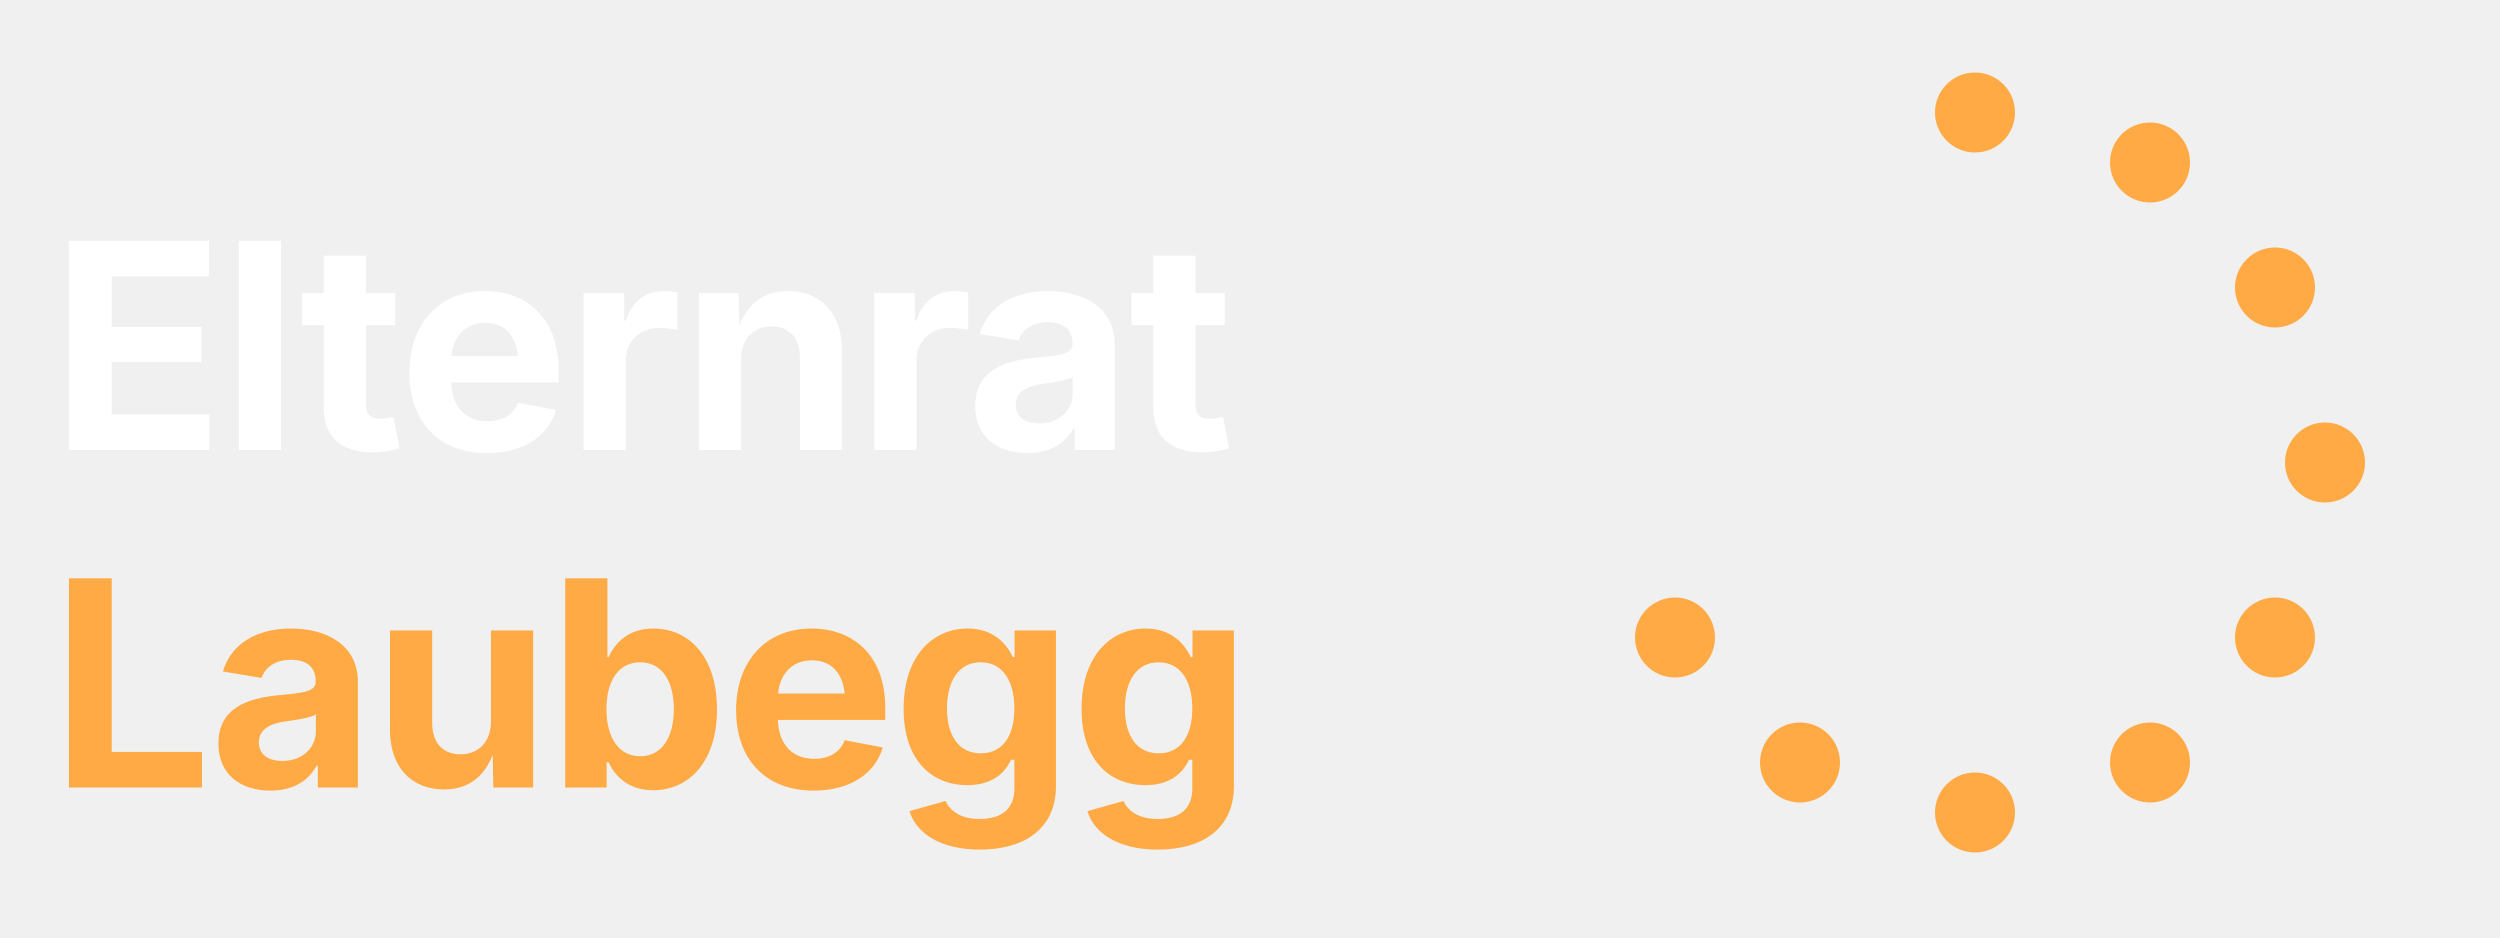
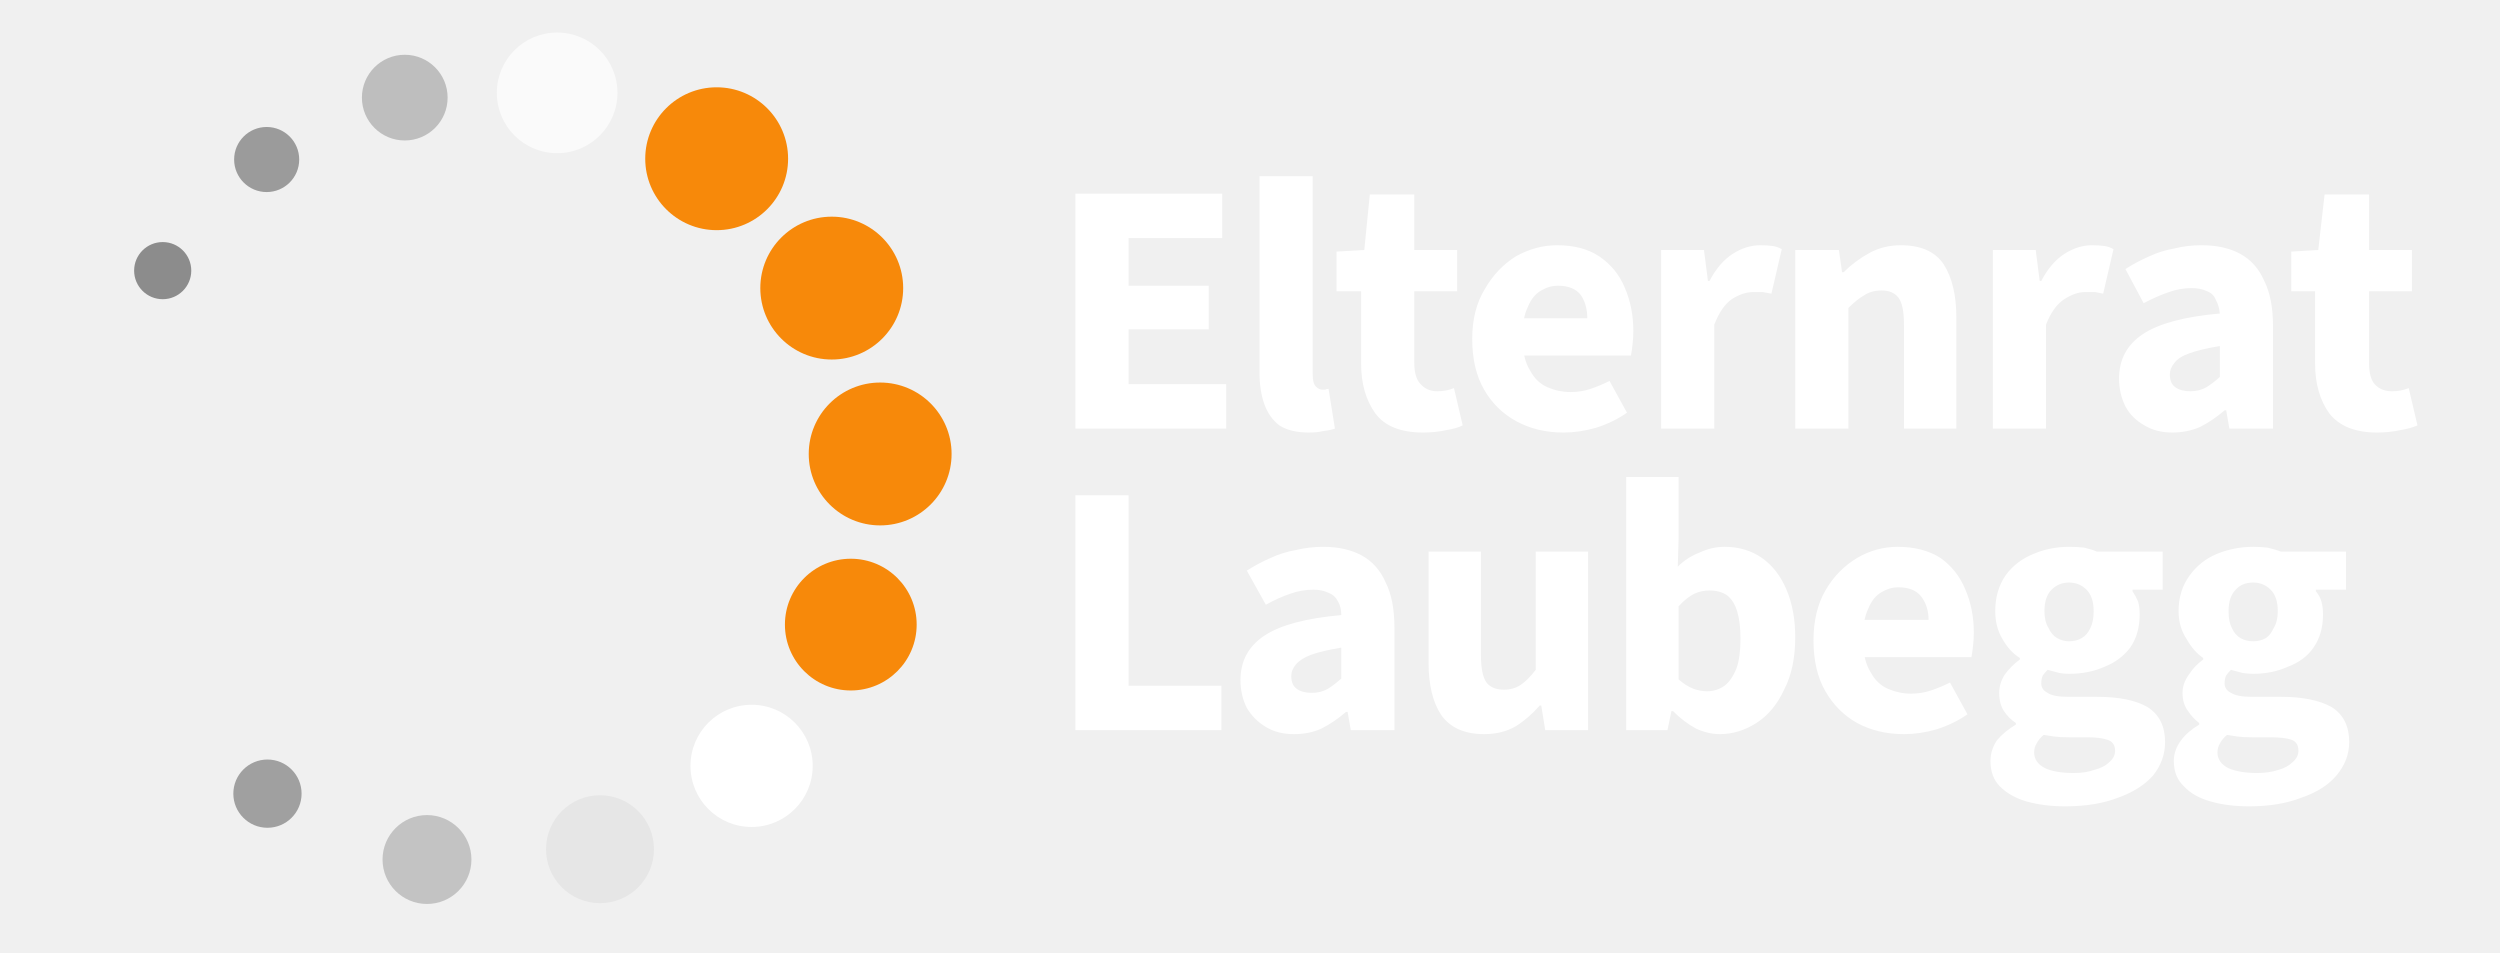
- <svg xmlns="http://www.w3.org/2000/svg" viewBox="0 0 200 75" fill="none" role="img" aria-label="Elternrat Laubegg Logo">
-   <circle cx="158" cy="9" r="3.2" fill="#FFAA44" />
-   <circle cx="172" cy="13" r="3.2" fill="#FFAA44" />
-   <circle cx="182" cy="23" r="3.2" fill="#FFAA44" />
-   <circle cx="186" cy="37" r="3.2" fill="#FFAA44" />
-   <circle cx="182" cy="51" r="3.2" fill="#FFAA44" />
-   <circle cx="172" cy="61" r="3.2" fill="#FFAA44" />
-   <circle cx="158" cy="65" r="3.2" fill="#FFAA44" />
-   <circle cx="144" cy="61" r="3.2" fill="#FFAA44" />
-   <circle cx="134" cy="51" r="3.2" fill="#FFAA44" />
-   <text x="4" y="36" font-family="Inter, system-ui, sans-serif" font-size="23" font-weight="700" fill="#FFFFFF" letter-spacing="-0.3">Elternrat</text>
-   <text x="4" y="63" font-family="Inter, system-ui, sans-serif" font-size="23" font-weight="700" fill="#FFAA44" letter-spacing="-0.3">Laubegg</text>
+ <svg xmlns="http://www.w3.org/2000/svg" viewBox="0 0 315 120" role="img" aria-label="Elternrat Laubegg">
+   <circle cx="20.5" cy="34.1" r="3.6" fill="#8C8C8C" />
+   <circle cx="33.6" cy="20.1" r="4.1" fill="#9B9B9B" />
+   <circle cx="51" cy="12.3" r="5.4" fill="#BEBEBE" />
+   <circle cx="70.2" cy="11.7" r="7.6" fill="#FAFAFA" />
+   <circle cx="90.3" cy="20" r="9" fill="#F7890A" />
+   <circle cx="104.8" cy="36.3" r="9" fill="#F7890A" />
+   <circle cx="110.9" cy="57.2" r="9" fill="#F7890A" />
+   <circle cx="107.2" cy="78.7" r="8.3" fill="#F7890A" />
+   <circle cx="94.7" cy="96.5" r="7.7" fill="#FFFFFF" />
+   <circle cx="75.6" cy="107" r="6.8" fill="#E6E6E6" />
+   <circle cx="53.8" cy="108.3" r="5.6" fill="#C3C3C3" />
+   <circle cx="33.7" cy="100" r="4.3" fill="#A0A0A0" />
+   <path fill="#FFFFFF" d="M135.5 54V24.4H154V30H142.2V36H152.3V41.5H142.2V48.4H154.5V54ZM164.9 54.5Q162.6 54.5 161.2 53.6Q159.9 52.6 159.3 50.9Q158.7 49.2 158.7 47V22.2H165.4V47.2Q165.4 48.3 165.8 48.7Q166.2 49.1 166.6 49.1Q166.8 49.1 167 49.1Q167.1 49 167.4 49L168.2 54Q167.7 54.2 166.8 54.3Q166 54.5 164.9 54.5ZM179.3 54.5Q175.1 54.5 173.3 52.1Q171.5 49.6 171.5 45.8V36.7H168.4V31.7L171.9 31.5L172.6 24.5H178.2V31.5H183.6V36.7H178.2V45.7Q178.2 47.6 179 48.4Q179.8 49.3 181.1 49.3Q181.6 49.3 182.2 49.2Q182.7 49.1 183.2 48.9L184.3 53.6Q183.5 54 182.2 54.2Q180.9 54.5 179.3 54.5ZM197 54.5Q193.7 54.5 191.1 53.1Q188.5 51.7 187 49.1Q185.5 46.5 185.5 42.7Q185.5 39 187.1 36.4Q188.6 33.8 191 32.3Q193.5 30.9 196.2 30.9Q199.4 30.9 201.5 32.3Q203.7 33.8 204.7 36.2Q205.8 38.7 205.8 41.7Q205.8 42.6 205.7 43.4Q205.6 44.3 205.5 44.8H190.7L190.6 40.1H200Q200 38.4 199.2 37.2Q198.3 36 196.3 36Q195.2 36 194.2 36.6Q193.1 37.2 192.5 38.7Q191.8 40.1 191.8 42.7Q191.9 45.3 192.8 46.7Q193.6 48.2 195 48.8Q196.4 49.4 197.9 49.4Q199.2 49.4 200.4 49Q201.6 48.6 202.8 48L205 52Q203.3 53.2 201.1 53.9Q199 54.5 197 54.5ZM209.3 54V31.5H214.7L215.2 35.4H215.4Q216.6 33.1 218.3 32Q220 30.9 221.8 30.9Q222.7 30.9 223.4 31Q224 31.1 224.5 31.4L223.2 37Q222.6 36.9 222.1 36.8Q221.6 36.8 220.9 36.8Q219.6 36.8 218.2 37.7Q216.9 38.6 216 40.9V54ZM226.2 54V31.5H231.7L232.1 34.3H232.3Q233.7 32.9 235.5 31.9Q237.3 30.9 239.5 30.9Q243.3 30.9 244.9 33.3Q246.5 35.8 246.5 40V54H239.9V40.9Q239.9 38.4 239.2 37.5Q238.5 36.6 237.1 36.6Q235.8 36.6 234.9 37.2Q234 37.7 232.9 38.8V54ZM251.1 54V31.5H256.5L257 35.4H257.2Q258.4 33.1 260.1 32Q261.8 30.9 263.6 30.9Q264.5 30.9 265.2 31Q265.8 31.1 266.3 31.4L265 37Q264.5 36.9 264 36.8Q263.5 36.8 262.7 36.8Q261.5 36.8 260.1 37.7Q258.7 38.6 257.8 40.9V54ZM273.7 54.5Q271.7 54.5 270.2 53.6Q268.6 52.7 267.8 51.2Q267 49.6 267 47.7Q267 44.1 270 42.1Q273 40.1 279.7 39.5Q279.6 38.5 279.2 37.8Q278.9 37 278.1 36.7Q277.3 36.3 276.1 36.3Q274.7 36.3 273.3 36.8Q271.8 37.3 270.1 38.2L267.8 33.9Q269.2 33 270.8 32.3Q272.3 31.6 274 31.3Q275.6 30.9 277.4 30.9Q280.3 30.9 282.3 32Q284.3 33.1 285.3 35.4Q286.4 37.6 286.4 41.1V54H280.9L280.5 51.7H280.3Q278.8 53 277.2 53.8Q275.6 54.5 273.7 54.5ZM276 49.3Q277.1 49.3 278 48.8Q278.8 48.3 279.7 47.5V43.6Q277.3 44 275.9 44.5Q274.5 45 274 45.7Q273.4 46.4 273.4 47.2Q273.4 48.3 274.1 48.8Q274.8 49.3 276 49.3ZM299.5 54.5Q295.4 54.5 293.5 52.1Q291.7 49.6 291.7 45.8V36.7H288.7V31.7L292.1 31.5L292.9 24.5H298.5V31.5H303.9V36.7H298.5V45.7Q298.5 47.6 299.2 48.4Q300 49.3 301.4 49.3Q301.9 49.3 302.5 49.2Q303 49.1 303.5 48.9L304.6 53.6Q303.7 54 302.4 54.2Q301.1 54.5 299.5 54.5Z M135.5 92V62.4H142.2V86.4H153.9V92ZM163 92.5Q161 92.5 159.5 91.6Q158 90.7 157.1 89.2Q156.3 87.6 156.3 85.7Q156.3 82.1 159.3 80.1Q162.3 78.1 169 77.5Q169 76.5 168.6 75.8Q168.2 75 167.4 74.7Q166.6 74.3 165.5 74.3Q164 74.3 162.6 74.8Q161.1 75.3 159.5 76.2L157.1 71.9Q158.5 71 160.1 70.3Q161.6 69.6 163.3 69.3Q165 68.9 166.7 68.9Q169.6 68.9 171.6 70Q173.6 71.1 174.6 73.4Q175.7 75.6 175.7 79.1V92H170.2L169.8 89.7H169.6Q168.1 91 166.5 91.8Q165 92.5 163 92.5ZM165.3 87.3Q166.4 87.3 167.3 86.8Q168.1 86.3 169 85.5V81.6Q166.6 82 165.2 82.5Q163.9 83 163.3 83.7Q162.7 84.4 162.7 85.2Q162.7 86.3 163.4 86.8Q164.1 87.3 165.3 87.3ZM187 92.5Q183.3 92.5 181.6 90.1Q180 87.7 180 83.5V69.5H186.6V82.6Q186.6 85 187.3 86Q188 86.9 189.5 86.9Q190.7 86.9 191.6 86.3Q192.5 85.7 193.5 84.4V69.5H200.1V92H194.7L194.2 88.9H194Q192.6 90.5 191 91.5Q189.3 92.5 187 92.5ZM216.7 92.5Q215.2 92.5 213.7 91.8Q212.2 91 210.8 89.6H210.6L210.1 92H204.9V60.1H211.5V68L211.4 71.4Q212.6 70.2 214.2 69.6Q215.7 68.9 217.3 68.9Q220 68.9 222 70.3Q224 71.7 225.1 74.3Q226.2 76.9 226.2 80.3Q226.2 84.2 224.8 86.9Q223.5 89.7 221.3 91.1Q219.1 92.5 216.7 92.5ZM215.1 87.1Q216.3 87.1 217.3 86.4Q218.2 85.7 218.8 84.2Q219.3 82.8 219.3 80.5Q219.3 78.4 218.9 77.1Q218.5 75.7 217.6 75Q216.7 74.4 215.4 74.4Q214.4 74.4 213.5 74.8Q212.5 75.3 211.5 76.4V85.6Q212.4 86.4 213.4 86.8Q214.3 87.1 215.1 87.1ZM239.9 92.5Q236.6 92.5 234 91.1Q231.5 89.7 230 87.1Q228.5 84.5 228.5 80.7Q228.5 77 230 74.4Q231.5 71.8 234 70.3Q236.4 68.9 239.1 68.9Q242.3 68.9 244.5 70.3Q246.6 71.8 247.6 74.2Q248.7 76.7 248.7 79.7Q248.7 80.6 248.6 81.4Q248.5 82.3 248.4 82.8H233.6L233.5 78.1H243Q243 76.4 242.1 75.2Q241.2 74 239.2 74Q238.1 74 237.1 74.6Q236 75.2 235.4 76.7Q234.7 78.1 234.7 80.7Q234.8 83.3 235.7 84.7Q236.5 86.2 237.9 86.8Q239.3 87.4 240.8 87.4Q242.1 87.4 243.3 87Q244.5 86.6 245.7 86L247.9 90Q246.2 91.2 244 91.9Q241.9 92.5 239.9 92.5ZM260.2 101.6Q257.6 101.6 255.4 101Q253.3 100.4 252 99.1Q250.8 97.9 250.8 95.9Q250.8 94.5 251.6 93.3Q252.5 92.2 254 91.3V91.1Q253.1 90.5 252.5 89.6Q251.9 88.7 251.9 87.3Q251.9 86.1 252.6 85Q253.4 83.9 254.5 83.1V82.9Q253.2 82.1 252.3 80.5Q251.4 79 251.4 77Q251.4 74.4 252.7 72.5Q254 70.7 256.2 69.8Q258.3 68.9 260.7 68.9Q261.7 68.9 262.6 69Q263.5 69.2 264.2 69.5H272.5V74.3H268.7V74.5Q269.1 75.1 269.4 75.8Q269.6 76.5 269.6 77.4Q269.6 79.9 268.4 81.6Q267.2 83.2 265.2 84Q263.2 84.9 260.7 84.9Q260.1 84.9 259.5 84.8Q258.8 84.6 258 84.4Q257.6 84.8 257.4 85.1Q257.2 85.5 257.2 86.1Q257.2 86.9 258 87.3Q258.7 87.8 260.6 87.8H264.2Q268.4 87.8 270.6 89.1Q272.8 90.5 272.8 93.5Q272.8 95.8 271.3 97.7Q269.7 99.5 266.9 100.5Q264.1 101.6 260.2 101.6ZM260.7 80.8Q261.6 80.8 262.3 80.4Q263 80 263.4 79.1Q263.8 78.3 263.8 77Q263.8 75.2 262.9 74.3Q262 73.4 260.7 73.4Q259.4 73.4 258.5 74.3Q257.6 75.2 257.6 77Q257.6 78.3 258.1 79.1Q258.5 80 259.2 80.4Q259.9 80.8 260.7 80.8ZM261.3 97.4Q262.8 97.4 263.9 97Q265.1 96.7 265.8 96Q266.5 95.4 266.5 94.6Q266.5 93.5 265.5 93.2Q264.6 92.9 263 92.9H260.7Q259.5 92.9 258.8 92.8Q258.1 92.7 257.5 92.6Q256.9 93.1 256.6 93.7Q256.3 94.2 256.3 94.8Q256.3 96.1 257.7 96.8Q259 97.4 261.3 97.4ZM283.4 101.6Q280.7 101.6 278.6 101Q276.4 100.4 275.2 99.1Q273.9 97.9 273.9 95.9Q273.9 94.5 274.8 93.3Q275.6 92.2 277.1 91.3V91.1Q276.3 90.5 275.7 89.6Q275 88.7 275 87.3Q275 86.1 275.8 85Q276.5 83.9 277.6 83.1V82.9Q276.4 82.1 275.5 80.5Q274.5 79 274.5 77Q274.5 74.4 275.9 72.5Q277.2 70.7 279.3 69.8Q281.5 68.9 283.9 68.9Q284.8 68.9 285.7 69Q286.6 69.2 287.4 69.5H295.6V74.3H291.8V74.5Q292.3 75.1 292.5 75.8Q292.7 76.5 292.7 77.4Q292.7 79.9 291.5 81.6Q290.4 83.2 288.3 84Q286.3 84.9 283.9 84.9Q283.3 84.9 282.6 84.8Q281.9 84.6 281.1 84.4Q280.7 84.8 280.5 85.1Q280.3 85.5 280.3 86.1Q280.3 86.9 281.1 87.3Q281.9 87.8 283.7 87.8H287.4Q291.5 87.8 293.8 89.1Q296 90.5 296 93.5Q296 95.8 294.4 97.7Q292.9 99.5 290 100.5Q287.2 101.6 283.4 101.6ZM283.9 80.8Q284.8 80.8 285.5 80.4Q286.1 80 286.5 79.1Q287 78.3 287 77Q287 75.2 286.1 74.3Q285.2 73.4 283.9 73.4Q282.5 73.4 281.7 74.3Q280.8 75.2 280.8 77Q280.8 78.3 281.2 79.1Q281.6 80 282.3 80.4Q283 80.8 283.9 80.8ZM284.4 97.4Q285.9 97.4 287.1 97Q288.2 96.7 288.9 96Q289.6 95.4 289.6 94.6Q289.6 93.5 288.7 93.2Q287.8 92.9 286.1 92.9H283.8Q282.6 92.9 281.9 92.8Q281.2 92.7 280.6 92.6Q280 93.1 279.7 93.7Q279.4 94.2 279.4 94.8Q279.4 96.1 280.8 96.8Q282.2 97.4 284.4 97.4Z" />
</svg>
